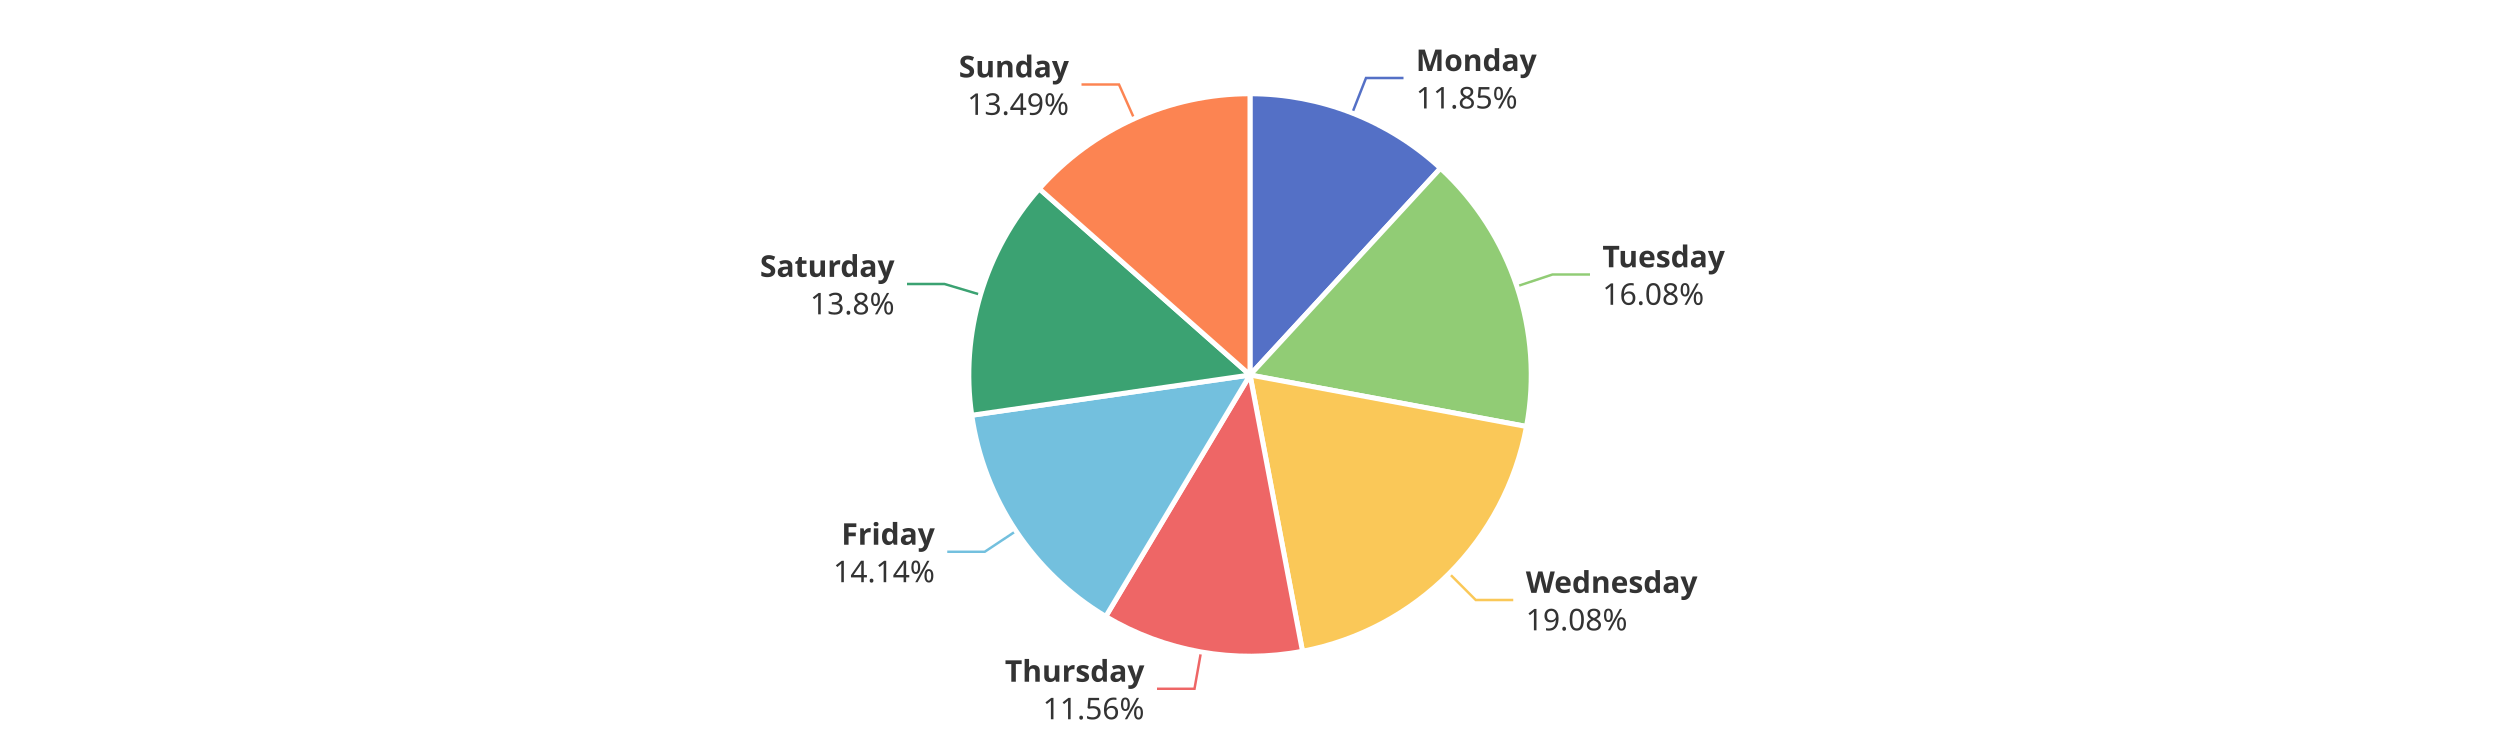
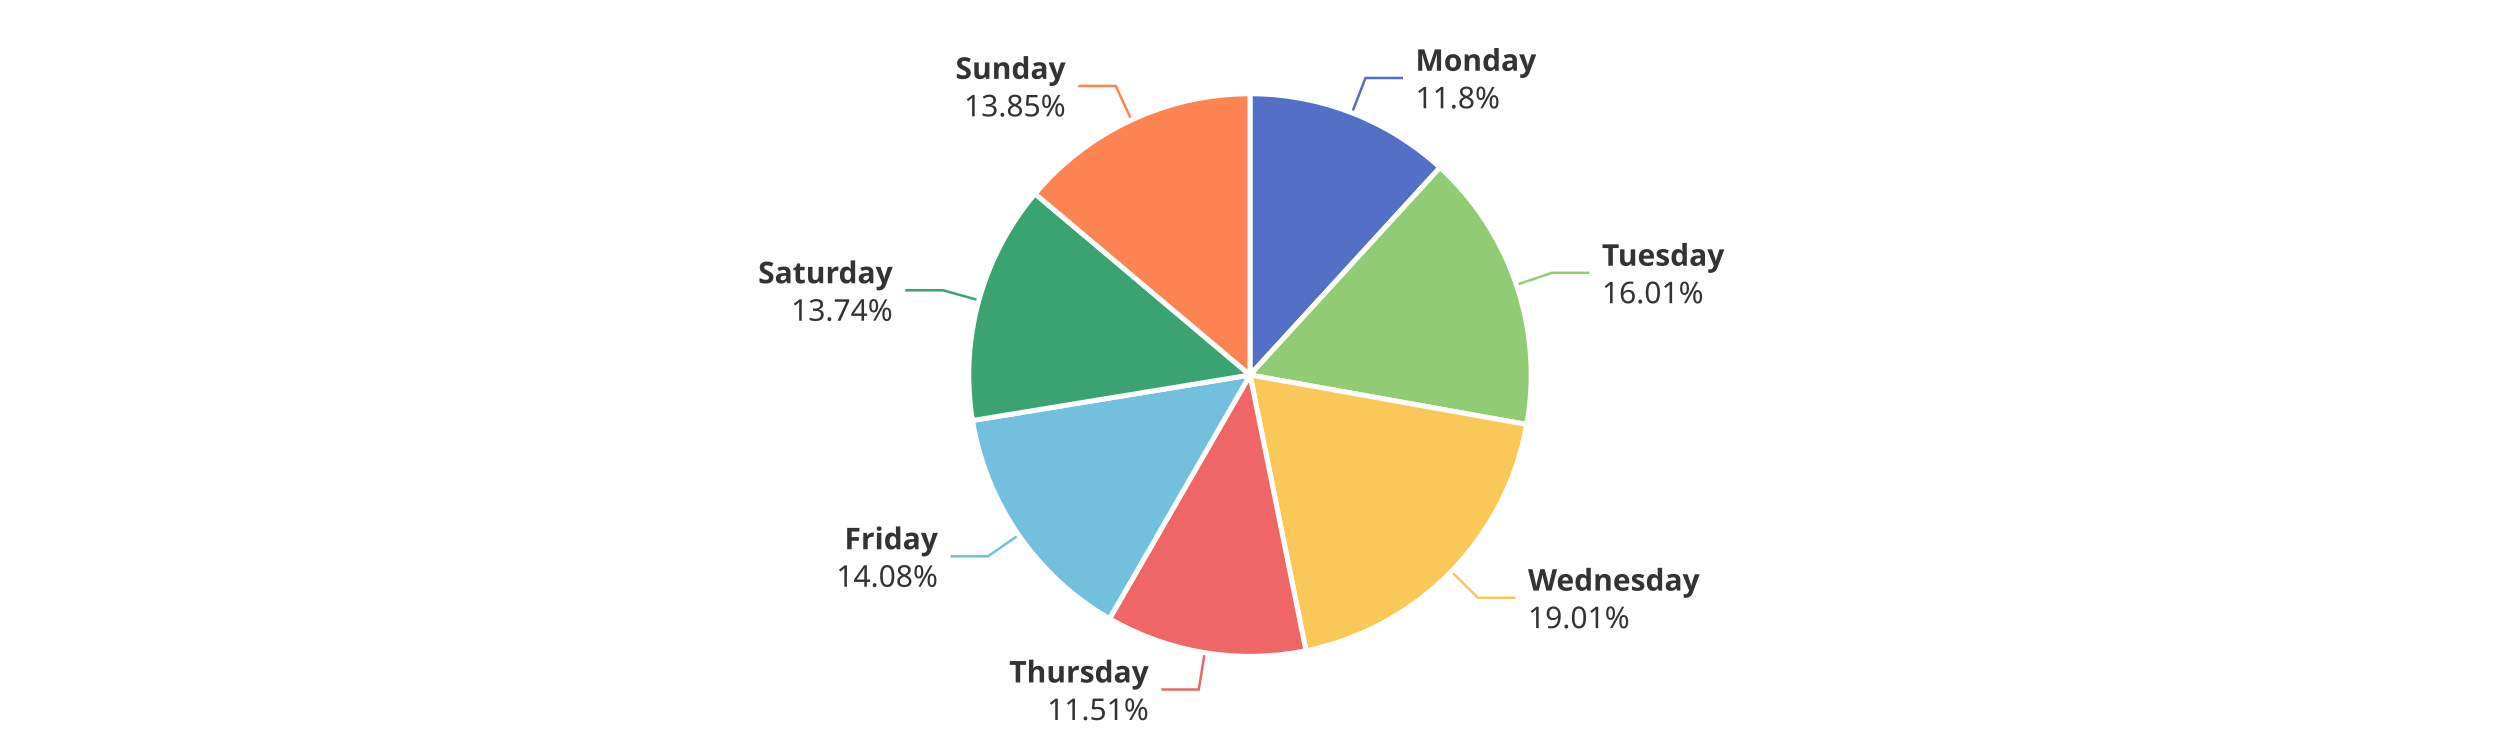
<svg xmlns="http://www.w3.org/2000/svg" width="1000" height="300" version="1.1" baseProfile="full" viewBox="0 0 1000 300">
  <rect width="1000" height="300" x="0" y="0" id="0" fill="#ffffff" />
-   <polyline points="540.9 45.2 546.4 31.2 561.4 31.2" fill="none" stroke="#5470c6" />
-   <polyline points="606.8 114.5 621 109.8 636 109.8" fill="none" stroke="#91cc75" />
-   <polyline points="579.7 229.4 590.3 240 605.3 240" fill="none" stroke="#fac858" />
-   <polyline points="480.4 260.8 477.8 275.5 462.8 275.5" fill="none" stroke="#ee6666" />
-   <polyline points="406.4 212.4 393.9 220.7 378.9 220.7" fill="none" stroke="#73c0de" />
-   <polyline points="392.2 117.9 377.8 113.6 362.8 113.6" fill="none" stroke="#3ba272" />
-   <polyline points="453.7 47.5 447.6 33.8 432.6 33.8" fill="none" stroke="#fc8452" />
-   <path d="M500 37.5A112.5 112.5 0 0 1 576.2 67.3L500 150Z" fill="#5470c6" stroke="#fff" stroke-width="2" stroke-linejoin="round" />
-   <path d="M576.2 67.3A112.5 112.5 0 0 1 610.6 170.6L500 150Z" fill="#91cc75" stroke="#fff" stroke-width="2" stroke-linejoin="round" />
-   <path d="M610.6 170.6A112.5 112.5 0 0 1 521 260.5L500 150Z" fill="#fac858" stroke="#fff" stroke-width="2" stroke-linejoin="round" />
-   <path d="M521 260.5A112.5 112.5 0 0 1 442.3 246.6L500 150Z" fill="#ee6666" stroke="#fff" stroke-width="2" stroke-linejoin="round" />
-   <path d="M442.3 246.6A112.5 112.5 0 0 1 388.7 166.1L500 150Z" fill="#73c0de" stroke="#fff" stroke-width="2" stroke-linejoin="round" />
-   <path d="M388.7 166.1A112.5 112.5 0 0 1 415.7 75.5L500 150Z" fill="#3ba272" stroke="#fff" stroke-width="2" stroke-linejoin="round" />
-   <path d="M415.7 75.5A112.5 112.5 0 0 1 500 37.5L500 150Z" fill="#fc8452" stroke="#fff" stroke-width="2" stroke-linejoin="round" />
-   <path d="M0 -15l42.8 0l0 30l-42.8 0Z" transform="translate(566.3767 31.2336)" fill="none" />
-   <text dominant-baseline="central" text-anchor="start" style="font-size:12px;font-family:sans-serif;font-weight:bold;" y="-7.5" transform="translate(566.3767 31.2336)" fill="#333" stroke="rgb(255,255,255)" stroke-width="2" paint-order="stroke" stroke-miterlimit="2">Monday</text>
-   <text dominant-baseline="central" text-anchor="start" style="font-size:12px;font-family:sans-serif;" y="7.5" transform="translate(566.3767 31.2336)" fill="#333" stroke="rgb(255,255,255)" stroke-width="2" paint-order="stroke" stroke-miterlimit="2">11.85%</text>
-   <path d="M0 -15l46.2 0l0 30l-46.2 0Z" transform="translate(640.9845 109.7632)" fill="none" />
-   <text dominant-baseline="central" text-anchor="start" style="font-size:12px;font-family:sans-serif;font-weight:bold;" y="-7.5" transform="translate(640.9845 109.7632)" fill="#333" stroke="rgb(255,255,255)" stroke-width="2" paint-order="stroke" stroke-miterlimit="2">Tuesday</text>
-   <text dominant-baseline="central" text-anchor="start" style="font-size:12px;font-family:sans-serif;" y="7.5" transform="translate(640.9845 109.7632)" fill="#333" stroke="rgb(255,255,255)" stroke-width="2" paint-order="stroke" stroke-miterlimit="2">16.08%</text>
-   <path d="M0 -15l63.6 0l0 30l-63.6 0Z" transform="translate(610.3259 239.986)" fill="none" />
-   <text dominant-baseline="central" text-anchor="start" style="font-size:12px;font-family:sans-serif;font-weight:bold;" y="-7.5" transform="translate(610.3259 239.986)" fill="#333" stroke="rgb(255,255,255)" stroke-width="2" paint-order="stroke" stroke-miterlimit="2">Wednesday</text>
-   <text dominant-baseline="central" text-anchor="start" style="font-size:12px;font-family:sans-serif;" y="7.5" transform="translate(610.3259 239.986)" fill="#333" stroke="rgb(255,255,255)" stroke-width="2" paint-order="stroke" stroke-miterlimit="2">19.08%</text>
-   <path d="M-50.2 -15l50.2 0l0 30l-50.2 0Z" transform="translate(457.7634 275.5459)" fill="none" />
-   <text dominant-baseline="central" text-anchor="end" style="font-size:12px;font-family:sans-serif;font-weight:bold;" y="-7.5" transform="translate(457.7634 275.5459)" fill="#333" stroke="rgb(255,255,255)" stroke-width="2" paint-order="stroke" stroke-miterlimit="2">Thursday</text>
-   <text dominant-baseline="central" text-anchor="end" style="font-size:12px;font-family:sans-serif;" y="7.5" transform="translate(457.7634 275.5459)" fill="#333" stroke="rgb(255,255,255)" stroke-width="2" paint-order="stroke" stroke-miterlimit="2">11.56%</text>
-   <path d="M-40.9 -15l40.9 0l0 30l-40.9 0Z" transform="translate(373.9209 220.7353)" fill="none" />
-   <text dominant-baseline="central" text-anchor="end" style="font-size:12px;font-family:sans-serif;font-weight:bold;" y="-7.5" transform="translate(373.9209 220.7353)" fill="#333" stroke="rgb(255,255,255)" stroke-width="2" paint-order="stroke" stroke-miterlimit="2">Friday</text>
-   <text dominant-baseline="central" text-anchor="end" style="font-size:12px;font-family:sans-serif;" y="7.5" transform="translate(373.9209 220.7353)" fill="#333" stroke="rgb(255,255,255)" stroke-width="2" paint-order="stroke" stroke-miterlimit="2">14.14%</text>
-   <path d="M-48.2 -15l48.2 0l0 30l-48.2 0Z" transform="translate(357.8113 113.5833)" fill="none" />
-   <text dominant-baseline="central" text-anchor="end" style="font-size:12px;font-family:sans-serif;font-weight:bold;" y="-7.5" transform="translate(357.8113 113.5833)" fill="#333" stroke="rgb(255,255,255)" stroke-width="2" paint-order="stroke" stroke-miterlimit="2">Saturday</text>
-   <text dominant-baseline="central" text-anchor="end" style="font-size:12px;font-family:sans-serif;" y="7.5" transform="translate(357.8113 113.5833)" fill="#333" stroke="rgb(255,255,255)" stroke-width="2" paint-order="stroke" stroke-miterlimit="2">13.8%</text>
-   <path d="M-40.9 -15l40.9 0l0 30l-40.9 0Z" transform="translate(427.5684 33.7796)" fill="none" />
-   <text dominant-baseline="central" text-anchor="end" style="font-size:12px;font-family:sans-serif;font-weight:bold;" y="-7.5" transform="translate(427.5684 33.7796)" fill="#333" stroke="rgb(255,255,255)" stroke-width="2" paint-order="stroke" stroke-miterlimit="2">Sunday</text>
-   <text dominant-baseline="central" text-anchor="end" style="font-size:12px;font-family:sans-serif;" y="7.5" transform="translate(427.5684 33.7796)" fill="#333" stroke="rgb(255,255,255)" stroke-width="2" paint-order="stroke" stroke-miterlimit="2">13.49%</text>
+   <polyline points="540.8 45.1 546.2 31.2 561.2 31.2" fill="none" stroke="#5470c6" />
+   <polyline points="606.6 113.9 620.8 109.1 635.8 109.1" fill="none" stroke="#91cc75" />
+   <polyline points="580.5 228.6 591.2 239.1 606.2 239.1" fill="none" stroke="#fac858" />
+   <polyline points="481.9 261 479.5 275.8 464.5 275.8" fill="none" stroke="#ee6666" />
+   <polyline points="407.5 214 395.2 222.5 380.2 222.5" fill="none" stroke="#73c0de" />
+   <polyline points="391.5 120.1 377.1 116.1 362.1 116.1" fill="none" stroke="#3ba272" />
+   <polyline points="452.6 48 446.3 34.4 431.3 34.4" fill="none" stroke="#fc8452" />
+   <path d="M500 37.5A112.5 112.5 0 0 1 576 67L500 150Z" fill="#5470c6" stroke="#fff" stroke-width="2" stroke-linejoin="round" />
+   <path d="M576 67A112.5 112.5 0 0 1 610.7 169.8L500 150Z" fill="#91cc75" stroke="#fff" stroke-width="2" stroke-linejoin="round" />
+   <path d="M610.7 169.8A112.5 112.5 0 0 1 522.4 260.3L500 150Z" fill="#fac858" stroke="#fff" stroke-width="2" stroke-linejoin="round" />
+   <path d="M522.4 260.3A112.5 112.5 0 0 1 443.8 247.5L500 150Z" fill="#ee6666" stroke="#fff" stroke-width="2" stroke-linejoin="round" />
+   <path d="M443.8 247.5A112.5 112.5 0 0 1 389 168.2L500 150Z" fill="#73c0de" stroke="#fff" stroke-width="2" stroke-linejoin="round" />
+   <path d="M389 168.2A112.5 112.5 0 0 1 414 77.5L500 150Z" fill="#3ba272" stroke="#fff" stroke-width="2" stroke-linejoin="round" />
+   <path d="M414 77.5A112.5 112.5 0 0 1 500 37.5L500 150Z" fill="#fc8452" stroke="#fff" stroke-width="2" stroke-linejoin="round" />
+   <path d="M0 -15l42.8 0l0 30l-42.8 0Z" transform="translate(566.1945 31.1626)" fill="none" />
+   <text dominant-baseline="central" text-anchor="start" style="font-size:12px;font-family:sans-serif;font-weight:bold;" y="-7.5" transform="translate(566.1945 31.1626)" fill="#333" stroke="rgb(255,255,255)" stroke-width="2" paint-order="stroke" stroke-miterlimit="2">Monday</text>
+   <text dominant-baseline="central" text-anchor="start" style="font-size:12px;font-family:sans-serif;" y="7.5" transform="translate(566.1945 31.1626)" fill="#333" stroke="rgb(255,255,255)" stroke-width="2" paint-order="stroke" stroke-miterlimit="2">11.8%</text>
+   <path d="M0 -15l46.2 0l0 30l-46.2 0Z" transform="translate(640.773 109.1327)" fill="none" />
+   <text dominant-baseline="central" text-anchor="start" style="font-size:12px;font-family:sans-serif;font-weight:bold;" y="-7.5" transform="translate(640.773 109.1327)" fill="#333" stroke="rgb(255,255,255)" stroke-width="2" paint-order="stroke" stroke-miterlimit="2">Tuesday</text>
+   <text dominant-baseline="central" text-anchor="start" style="font-size:12px;font-family:sans-serif;" y="7.5" transform="translate(640.773 109.1327)" fill="#333" stroke="rgb(255,255,255)" stroke-width="2" paint-order="stroke" stroke-miterlimit="2">16.01%</text>
+   <path d="M0 -15l63.6 0l0 30l-63.6 0Z" transform="translate(611.2051 239.0948)" fill="none" />
+   <text dominant-baseline="central" text-anchor="start" style="font-size:12px;font-family:sans-serif;font-weight:bold;" y="-7.5" transform="translate(611.2051 239.0948)" fill="#333" stroke="rgb(255,255,255)" stroke-width="2" paint-order="stroke" stroke-miterlimit="2">Wednesday</text>
+   <text dominant-baseline="central" text-anchor="start" style="font-size:12px;font-family:sans-serif;" y="7.5" transform="translate(611.2051 239.0948)" fill="#333" stroke="rgb(255,255,255)" stroke-width="2" paint-order="stroke" stroke-miterlimit="2">19.01%</text>
+   <path d="M-50.2 -15l50.2 0l0 30l-50.2 0Z" transform="translate(459.4989 275.841)" fill="none" />
+   <text dominant-baseline="central" text-anchor="end" style="font-size:12px;font-family:sans-serif;font-weight:bold;" y="-7.5" transform="translate(459.4989 275.841)" fill="#333" stroke="rgb(255,255,255)" stroke-width="2" paint-order="stroke" stroke-miterlimit="2">Thursday</text>
+   <text dominant-baseline="central" text-anchor="end" style="font-size:12px;font-family:sans-serif;" y="7.5" transform="translate(459.4989 275.841)" fill="#333" stroke="rgb(255,255,255)" stroke-width="2" paint-order="stroke" stroke-miterlimit="2">11.51%</text>
+   <path d="M-40.9 -15l40.9 0l0 30l-40.9 0Z" transform="translate(375.1519 222.5474)" fill="none" />
+   <text dominant-baseline="central" text-anchor="end" style="font-size:12px;font-family:sans-serif;font-weight:bold;" y="-7.5" transform="translate(375.1519 222.5474)" fill="#333" stroke="rgb(255,255,255)" stroke-width="2" paint-order="stroke" stroke-miterlimit="2">Friday</text>
+   <text dominant-baseline="central" text-anchor="end" style="font-size:12px;font-family:sans-serif;" y="7.5" transform="translate(375.1519 222.5474)" fill="#333" stroke="rgb(255,255,255)" stroke-width="2" paint-order="stroke" stroke-miterlimit="2">14.08%</text>
+   <path d="M-48.2 -15l48.2 0l0 30l-48.2 0Z" transform="translate(357.0782 116.1404)" fill="none" />
+   <text dominant-baseline="central" text-anchor="end" style="font-size:12px;font-family:sans-serif;font-weight:bold;" y="-7.5" transform="translate(357.0782 116.1404)" fill="#333" stroke="rgb(255,255,255)" stroke-width="2" paint-order="stroke" stroke-miterlimit="2">Saturday</text>
+   <text dominant-baseline="central" text-anchor="end" style="font-size:12px;font-family:sans-serif;" y="7.5" transform="translate(357.0782 116.1404)" fill="#333" stroke="rgb(255,255,255)" stroke-width="2" paint-order="stroke" stroke-miterlimit="2">13.74%</text>
+   <path d="M-40.9 -15l40.9 0l0 30l-40.9 0Z" transform="translate(426.2524 34.3824)" fill="none" />
+   <text dominant-baseline="central" text-anchor="end" style="font-size:12px;font-family:sans-serif;font-weight:bold;" y="-7.5" transform="translate(426.2524 34.3824)" fill="#333" stroke="rgb(255,255,255)" stroke-width="2" paint-order="stroke" stroke-miterlimit="2">Sunday</text>
+   <text dominant-baseline="central" text-anchor="end" style="font-size:12px;font-family:sans-serif;" y="7.5" transform="translate(426.2524 34.3824)" fill="#333" stroke="rgb(255,255,255)" stroke-width="2" paint-order="stroke" stroke-miterlimit="2">13.85%</text>
</svg>
